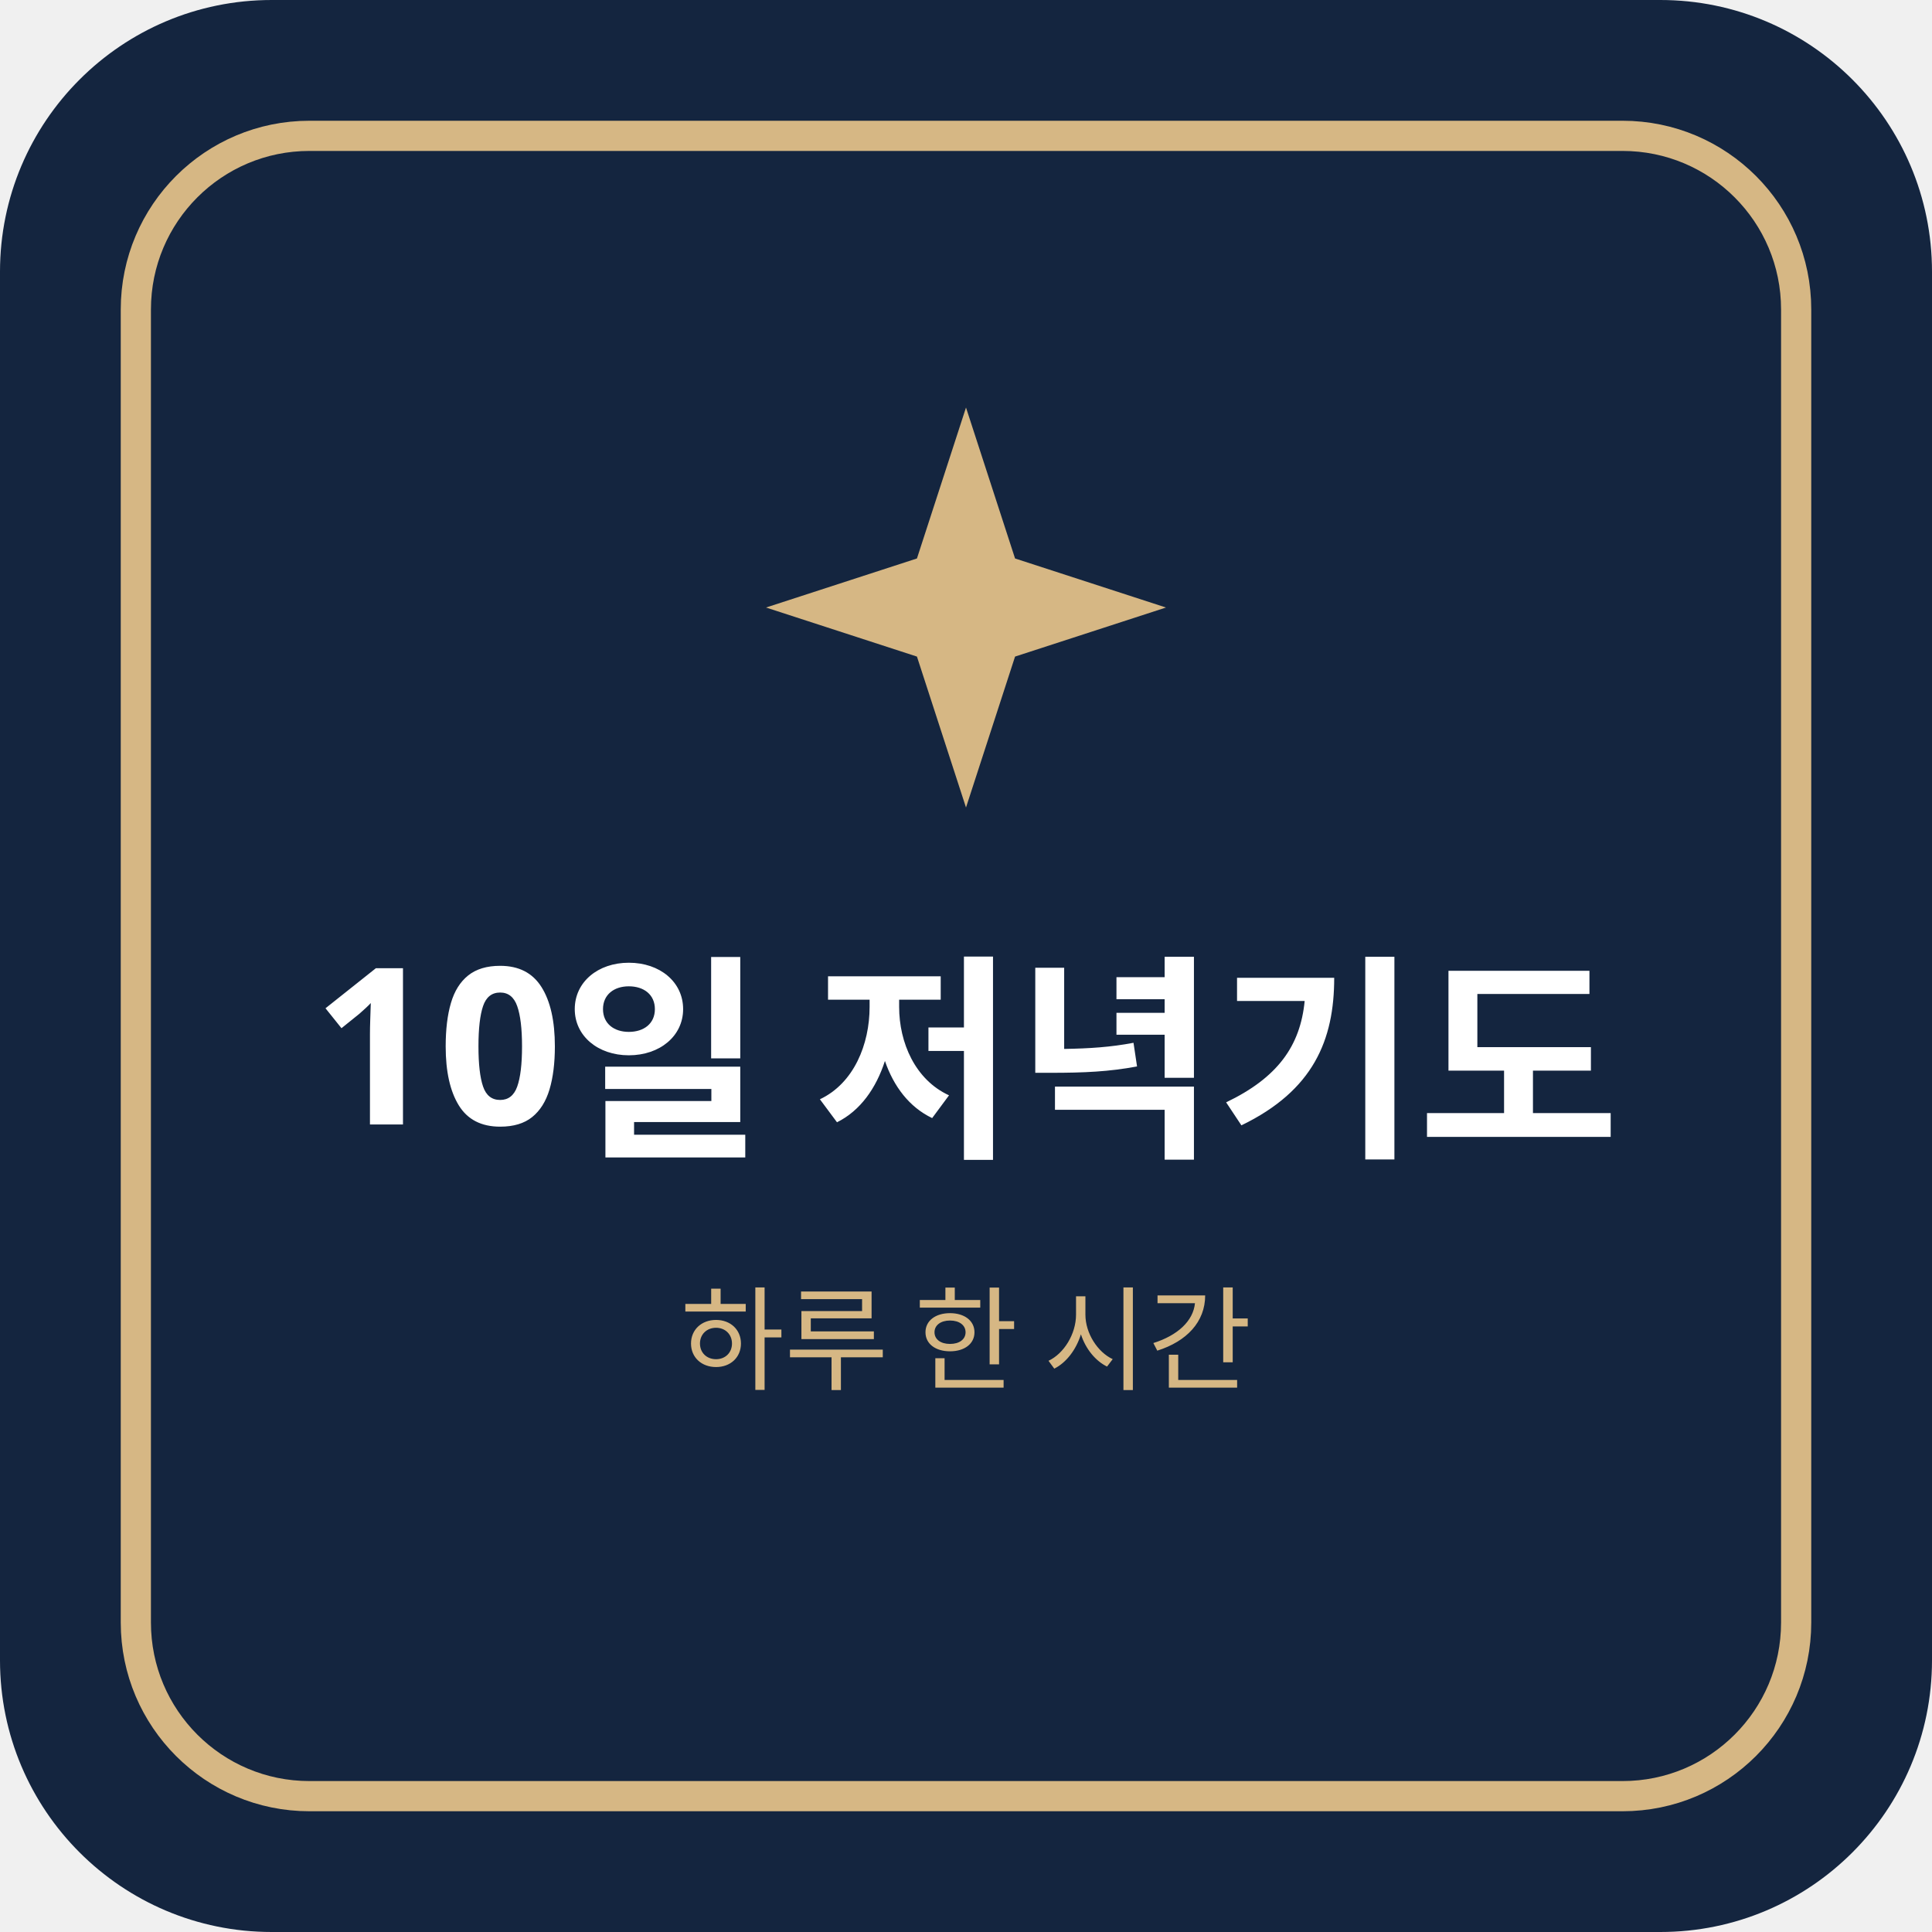
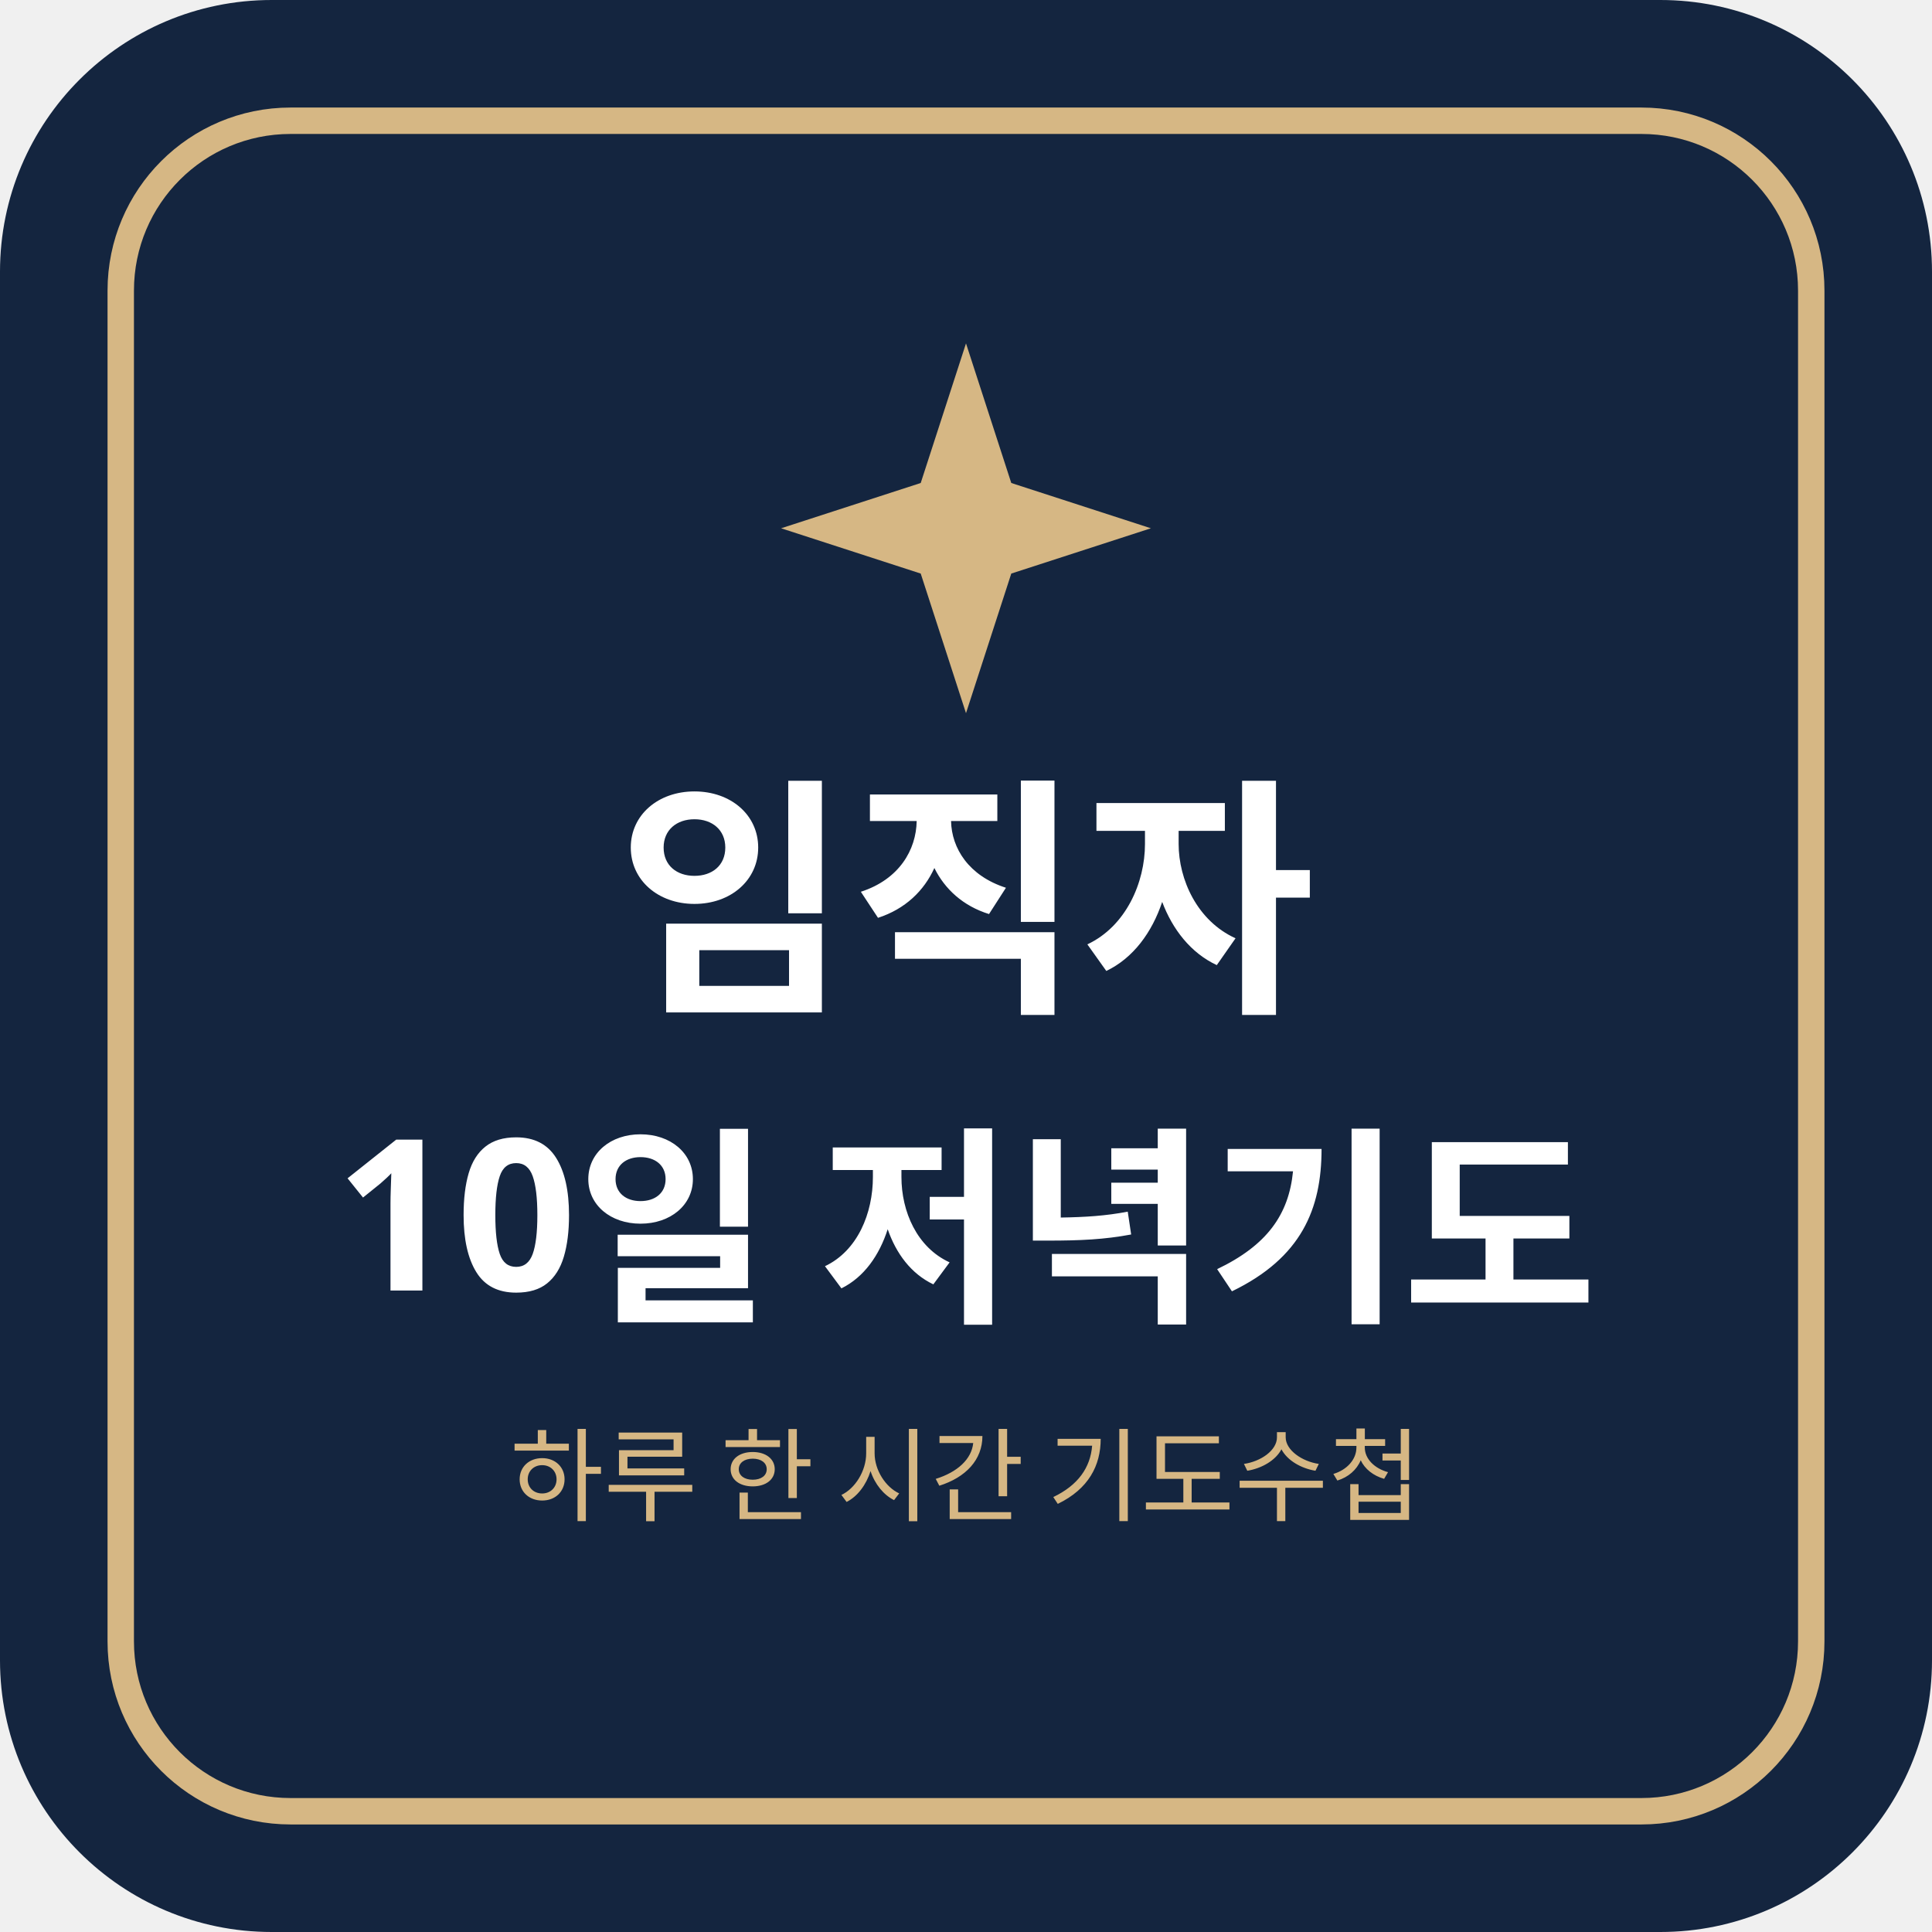
<svg xmlns="http://www.w3.org/2000/svg" width="512" height="512" viewBox="0 0 512 512">
  <rect width="512" height="512" rx="72" fill="#14253f" />
-   <rect x="36" y="36" width="440" height="440" rx="46" stroke="#D6B784" stroke-width="8" fill="none" />
-   <path d="M256 108l13 40 40 13-40 13-13 40-13-40-40-13 40-13z" fill="#D6B784" />
-   <text x="256" y="298" font-size="58" fill="#fff" font-weight="bold" text-anchor="middle" font-family="sans-serif">10일 저녁기도</text>
-   <text x="256" y="366" font-size="30" fill="#D6B784" text-anchor="middle" font-family="sans-serif">하루 한 시간</text>
+   <rect x="32" y="32" width="448" height="448" rx="45" stroke="#D6B784" stroke-width="7" fill="none" />
+   <path d="M256 91l12 37 37 12-37 12-12 37-12-37-37-12 37-12z" fill="#D6B784" />
+   <text x="256" y="263" font-size="67" fill="#FFFFFF" font-weight="700" text-anchor="middle" font-family="Noto Sans KR,Malgun Gothic,sans-serif">임직자</text>
+   <text x="256" y="342" font-size="56" fill="#FFFFFF" font-weight="700" text-anchor="middle" font-family="Noto Sans KR,Malgun Gothic,sans-serif">10일 저녁기도</text>
+   <text x="256" y="401" font-size="27" fill="#D6B784" text-anchor="middle" font-family="Noto Sans KR,Malgun Gothic,sans-serif">하루 한 시간 기도수첩</text>
</svg>
